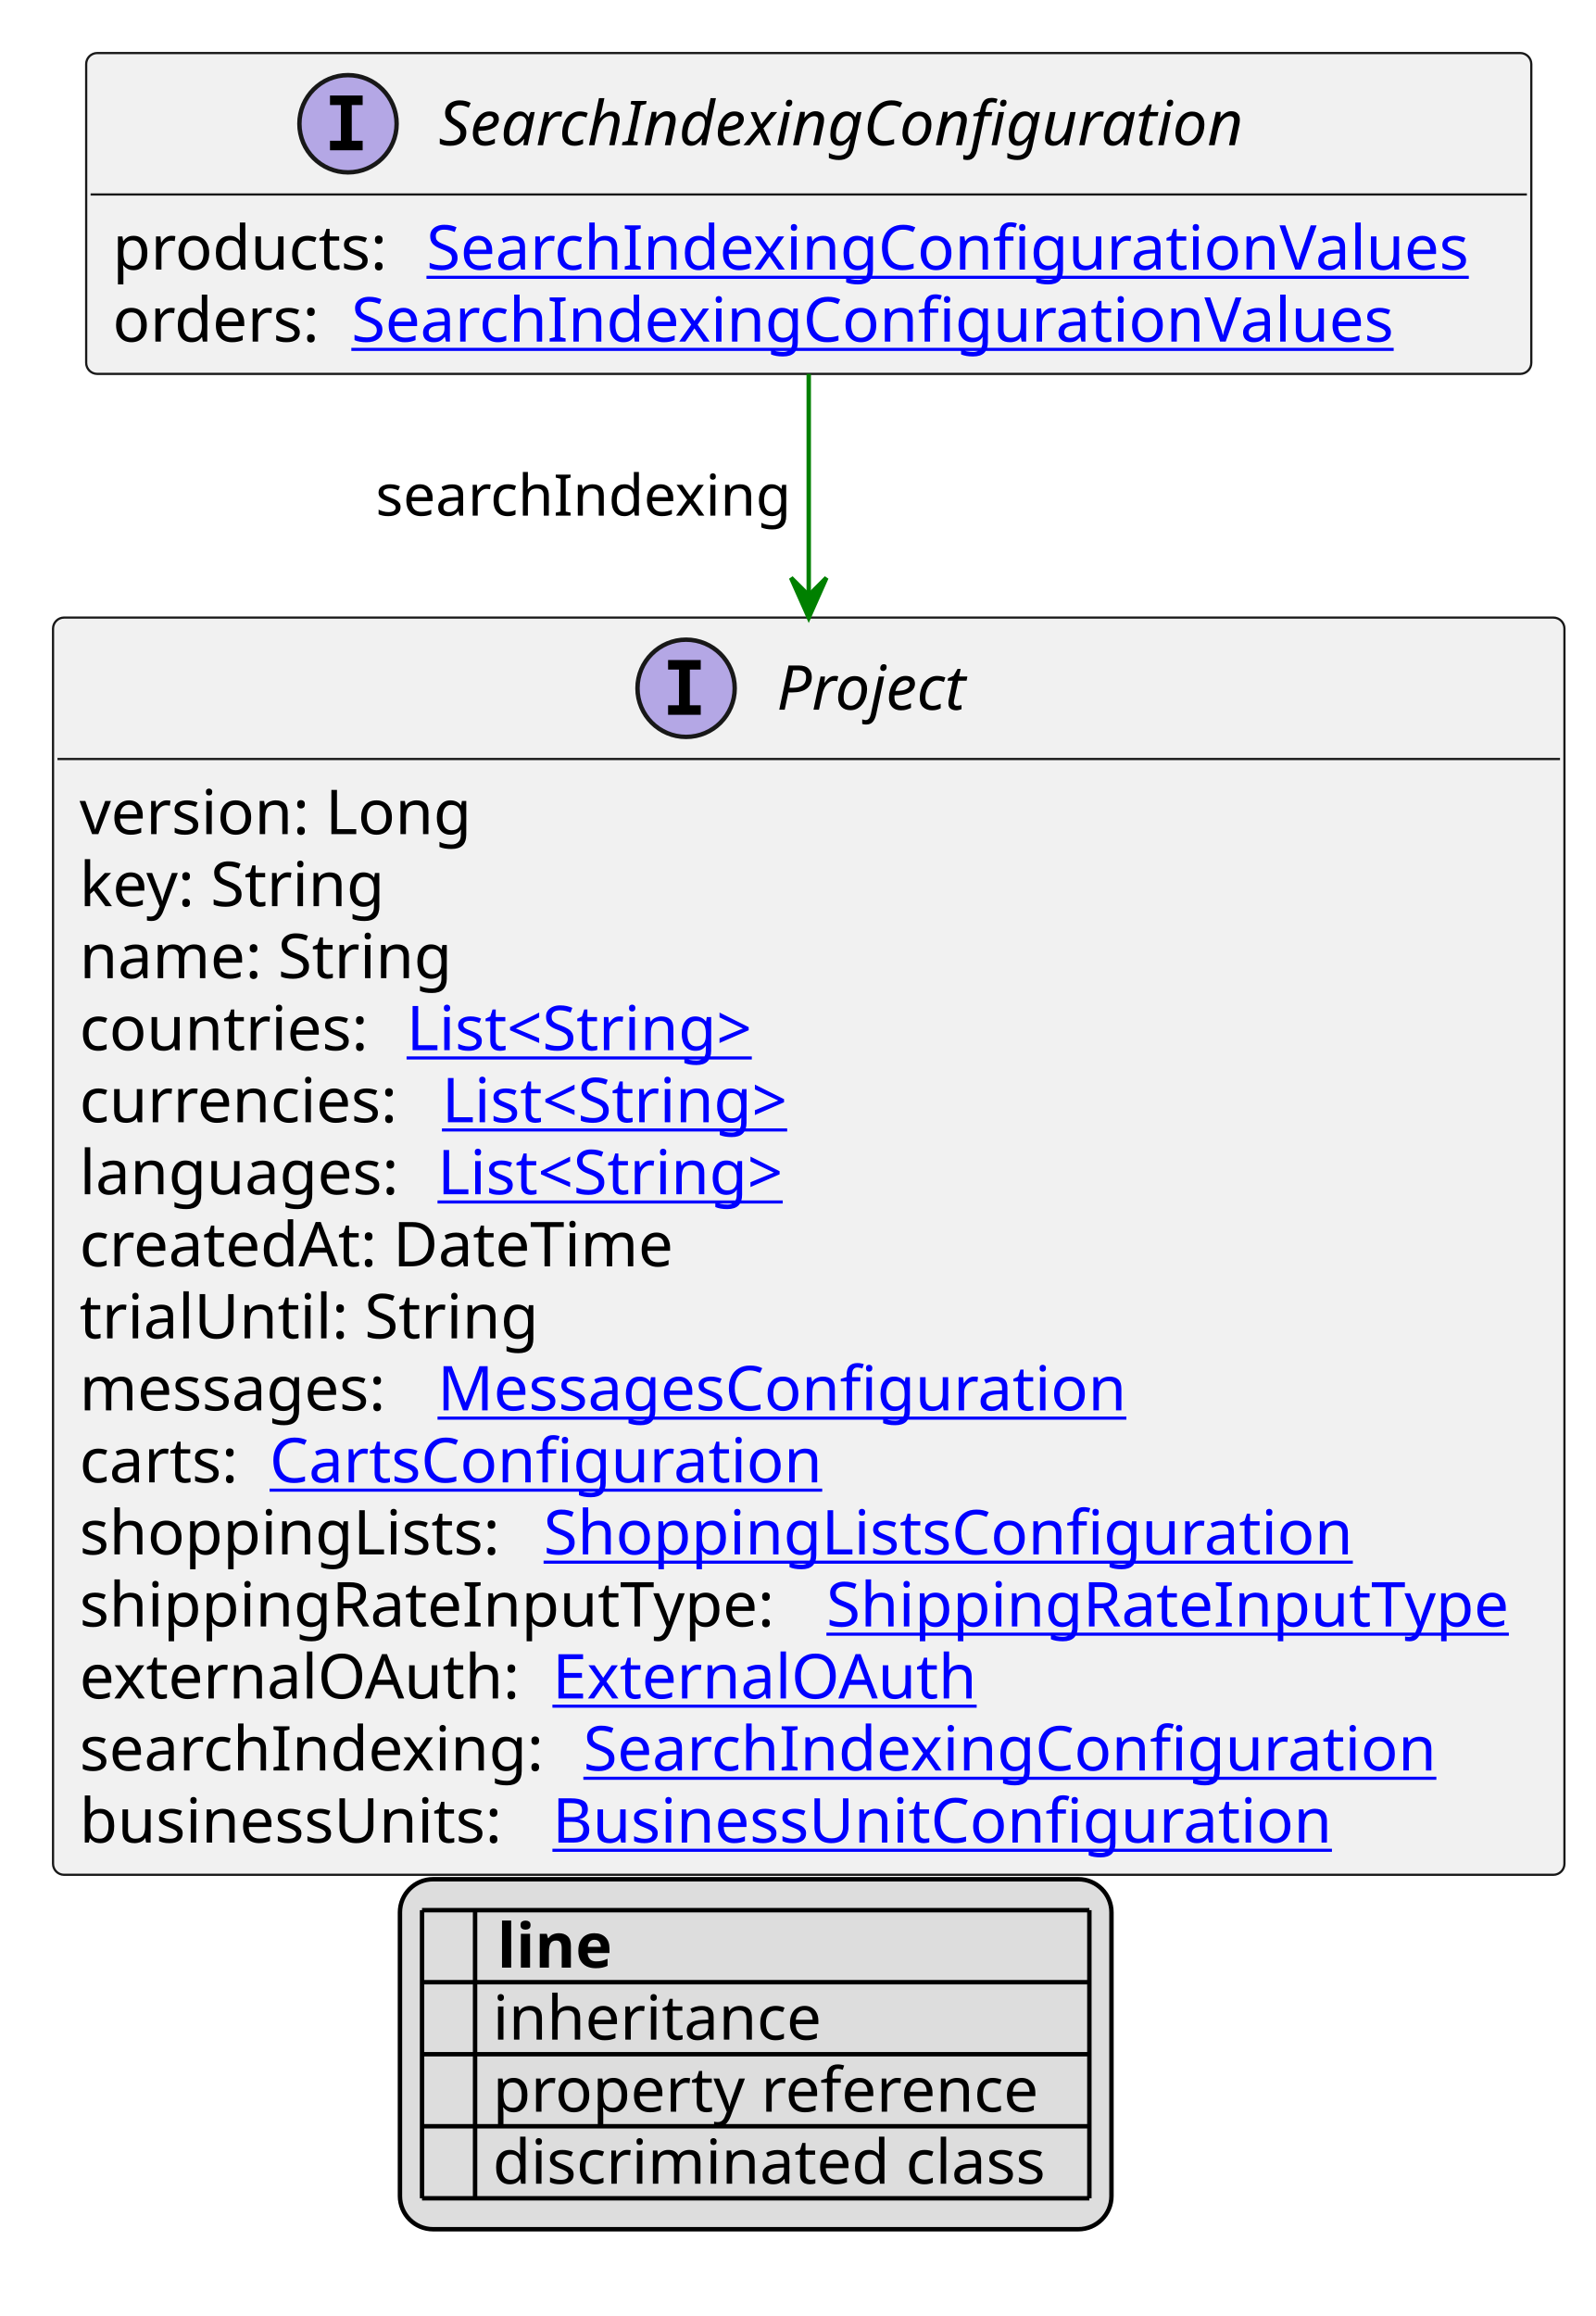
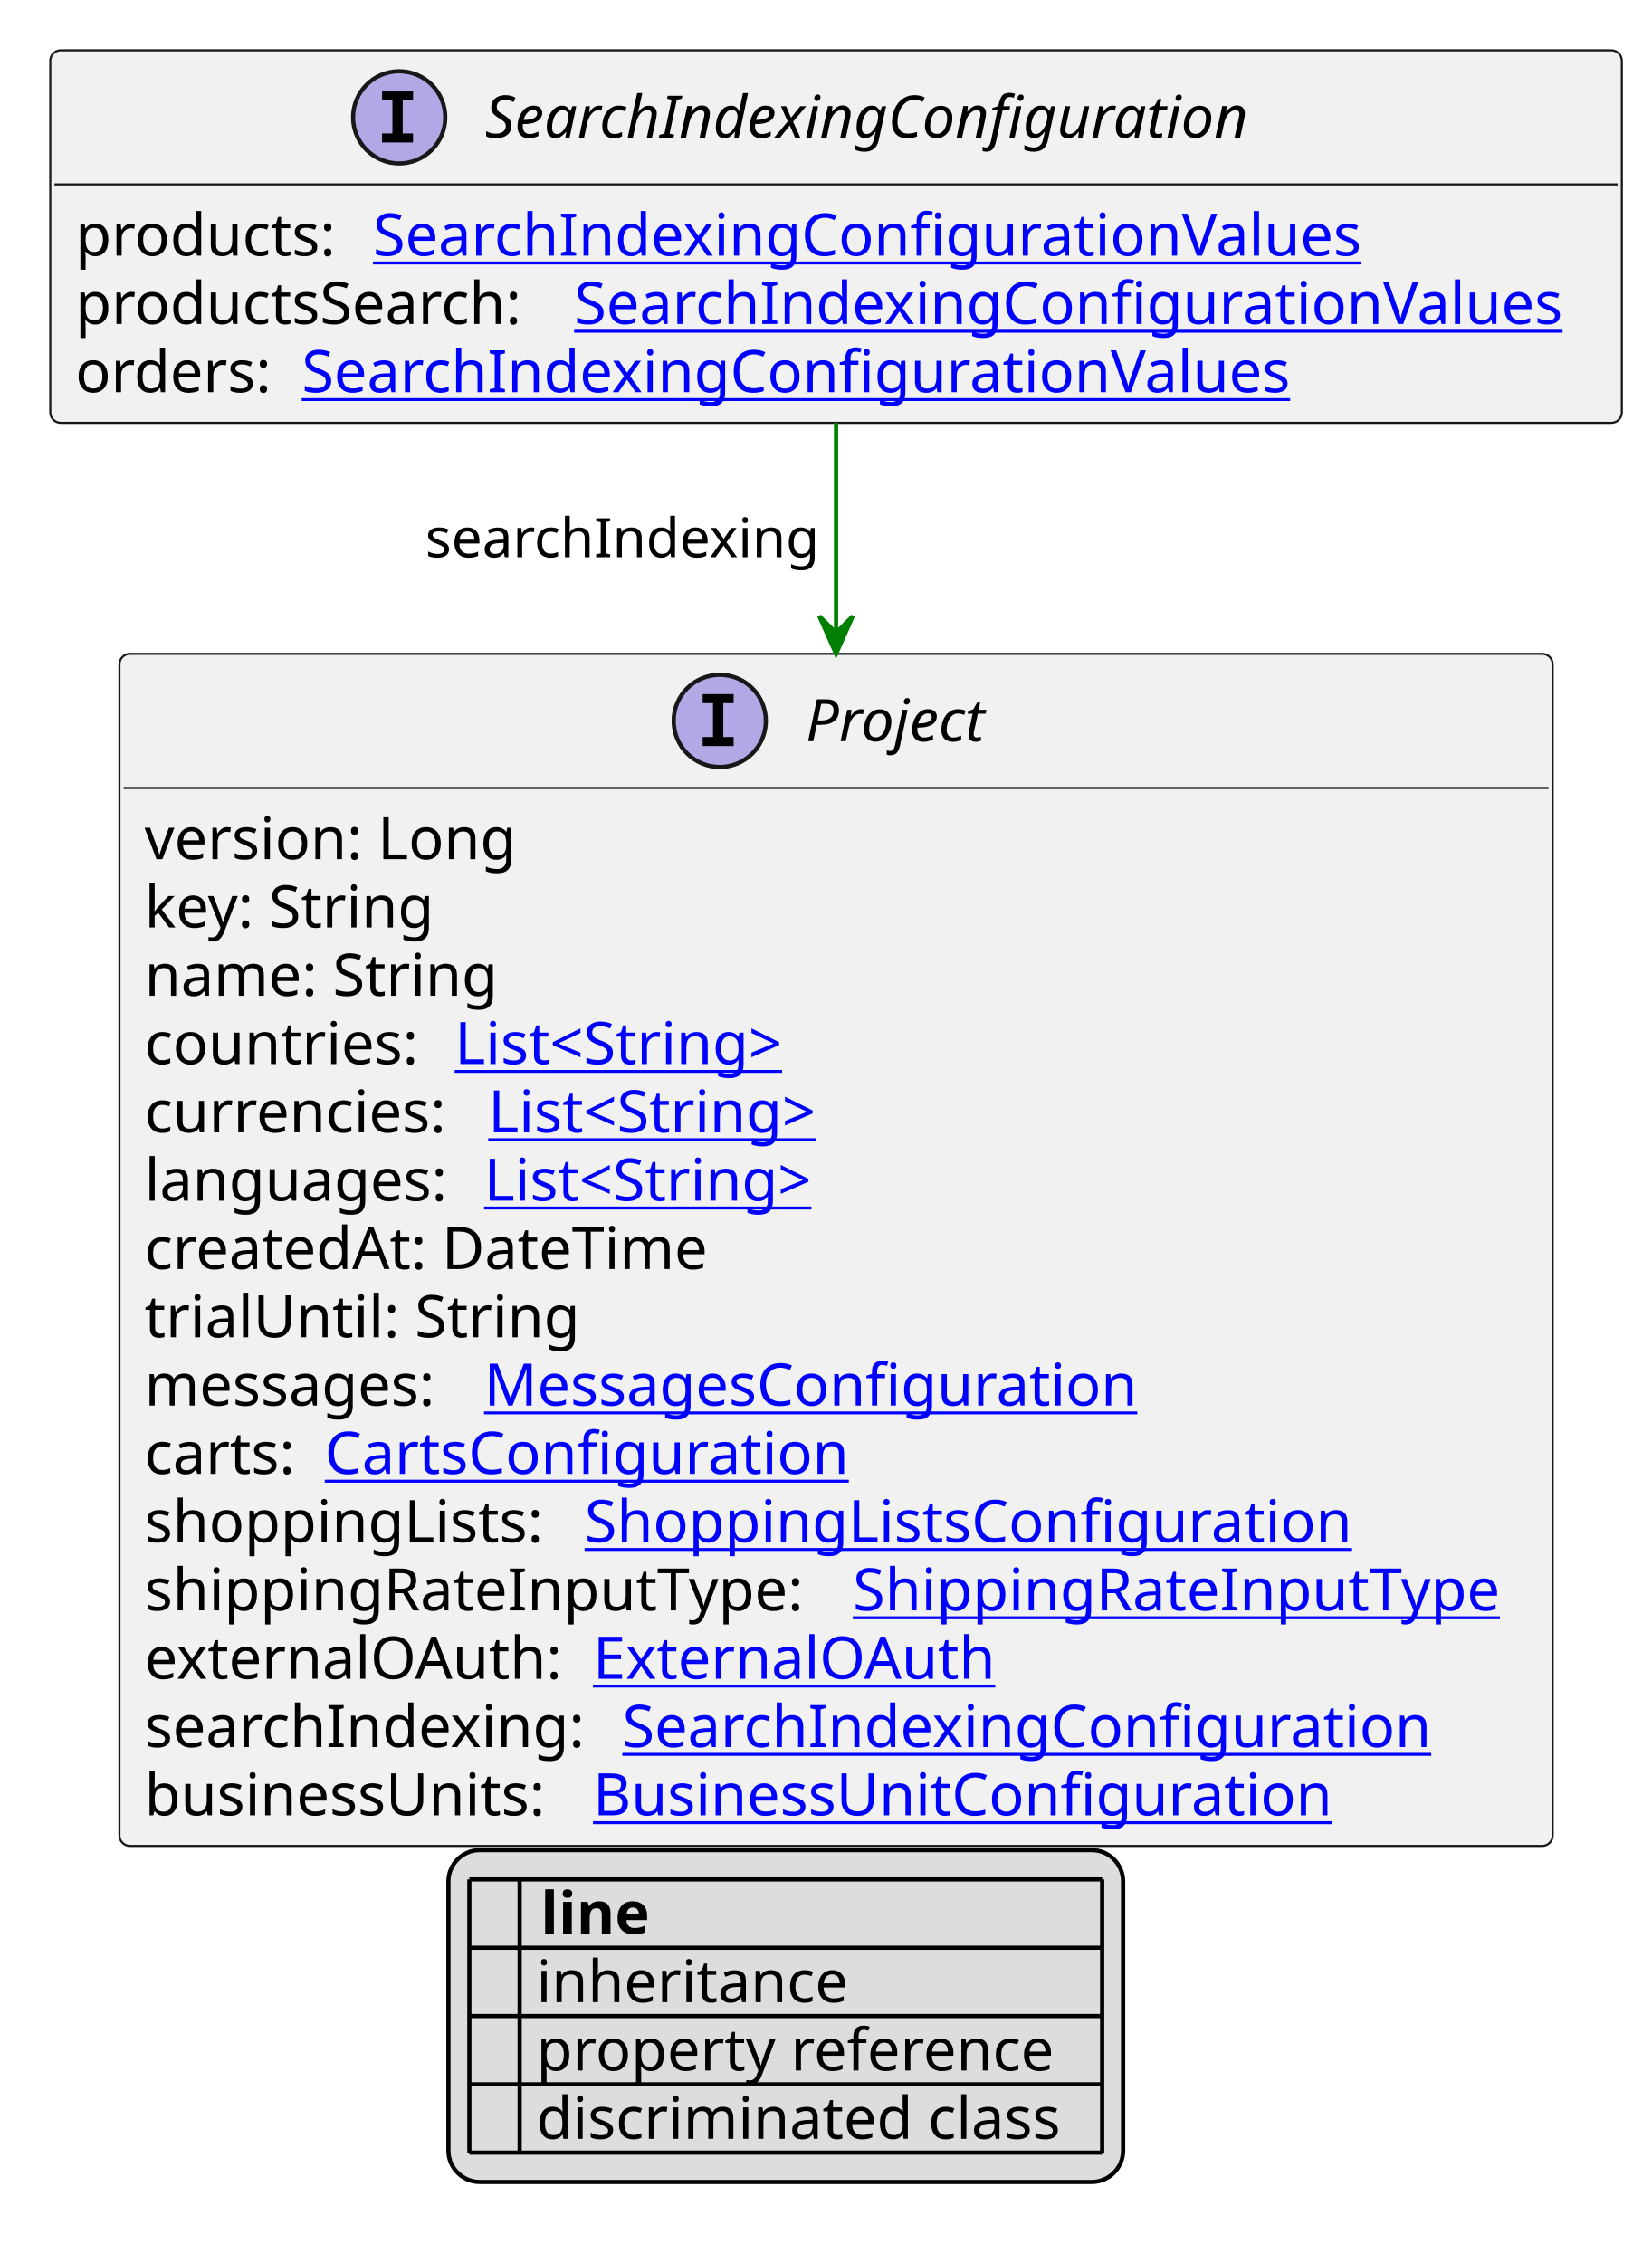
- <svg xmlns="http://www.w3.org/2000/svg" xmlns:xlink="http://www.w3.org/1999/xlink" contentStyleType="text/css" height="524px" preserveAspectRatio="none" style="width:361px;height:524px;background:#FFFFFF;" version="1.1" viewBox="0 0 361 524" width="361px" zoomAndPan="magnify">
+ <svg xmlns="http://www.w3.org/2000/svg" xmlns:xlink="http://www.w3.org/1999/xlink" contentStyleType="text/css" height="540px" preserveAspectRatio="none" style="width:394px;height:540px;background:#FFFFFF;" version="1.1" viewBox="0 0 394 540" width="394px" zoomAndPan="magnify">
  <defs>
-     <filter height="1" id="bij4p1f0rqi860" width="1" x="0" y="0">
+     <filter height="1" id="bws175hn4d3er0" width="1" x="0" y="0">
      <feFlood flood-color="#000000" result="flood" />
      <feComposite in="SourceGraphic" in2="flood" operator="over" />
    </filter>
-     <filter height="1" id="bij4p1f0rqi861" width="1" x="0" y="0">
+     <filter height="1" id="bws175hn4d3er1" width="1" x="0" y="0">
      <feFlood flood-color="#008000" result="flood" />
      <feComposite in="SourceGraphic" in2="flood" operator="over" />
    </filter>
-     <filter height="1" id="bij4p1f0rqi862" width="1" x="0" y="0">
+     <filter height="1" id="bws175hn4d3er2" width="1" x="0" y="0">
      <feFlood flood-color="#0000FF" result="flood" />
      <feComposite in="SourceGraphic" in2="flood" operator="over" />
    </filter>
  </defs>
  <g>
    <a href="SearchIndexingConfiguration.svg" target="_top" title="SearchIndexingConfiguration.svg" xlink:actuate="onRequest" xlink:href="SearchIndexingConfiguration.svg" xlink:show="new" xlink:title="SearchIndexingConfiguration.svg" xlink:type="simple">
      <g id="elem_SearchIndexingConfiguration">
-         <rect codeLine="10" fill="#F1F1F1" height="72.594" id="SearchIndexingConfiguration" rx="2.5" ry="2.5" style="stroke:#181818;stroke-width:0.5;" width="327" x="19.5" y="12" />
-         <ellipse cx="78.75" cy="28" fill="#B4A7E5" rx="11" ry="11" style="stroke:#181818;stroke-width:1.0;" />
-         <path d="M74.672,23.766 L74.672,21.609 L82.062,21.609 L82.062,23.766 L79.594,23.766 L79.594,31.844 L82.062,31.844 L82.062,34 L74.672,34 L74.672,31.844 L77.141,31.844 L77.141,23.766 L74.672,23.766 Z " fill="#000000" />
-         <text fill="#000000" font-family="sans-serif" font-size="14" font-style="italic" lengthAdjust="spacing" textLength="200" x="99.25" y="32.847">SearchIndexingConfiguration</text>
-         <line style="stroke:#181818;stroke-width:0.5;" x1="20.5" x2="345.5" y1="44" y2="44" />
-         <text fill="#000000" font-family="sans-serif" font-size="14" lengthAdjust="spacing" textLength="67" x="25.5" y="60.995">products:</text>
+         <rect codeLine="10" fill="#F1F1F1" height="88.891" id="SearchIndexingConfiguration" rx="2.5" ry="2.5" style="stroke:#181818;stroke-width:0.5;" width="375" x="12" y="12" />
+         <ellipse cx="95.25" cy="28" fill="#B4A7E5" rx="11" ry="11" style="stroke:#181818;stroke-width:1.0;" />
+         <path d="M91.172,23.766 L91.172,21.609 L98.562,21.609 L98.562,23.766 L96.094,23.766 L96.094,31.844 L98.562,31.844 L98.562,34 L91.172,34 L91.172,31.844 L93.641,31.844 L93.641,23.766 L91.172,23.766 Z " fill="#000000" />
+         <text fill="#000000" font-family="sans-serif" font-size="14" font-style="italic" lengthAdjust="spacing" textLength="200" x="115.75" y="32.847">SearchIndexingConfiguration</text>
+         <line style="stroke:#181818;stroke-width:0.5;" x1="13" x2="386" y1="44" y2="44" />
+         <text fill="#000000" font-family="sans-serif" font-size="14" lengthAdjust="spacing" textLength="67" x="18" y="60.995">products:</text>
        <a href="SearchIndexingConfigurationValues.svg" target="_top" title="SearchIndexingConfigurationValues.svg" xlink:actuate="onRequest" xlink:href="SearchIndexingConfigurationValues.svg" xlink:show="new" xlink:title="SearchIndexingConfigurationValues.svg" xlink:type="simple">
-           <text fill="#0000FF" font-family="sans-serif" font-size="14" lengthAdjust="spacing" text-decoration="underline" textLength="244" x="96.5" y="60.995">SearchIndexingConfigurationValues</text>
+           <text fill="#0000FF" font-family="sans-serif" font-size="14" lengthAdjust="spacing" text-decoration="underline" textLength="244" x="89" y="60.995">SearchIndexingConfigurationValues</text>
        </a>
-         <text fill="#000000" font-family="sans-serif" font-size="14" lengthAdjust="spacing" textLength="50" x="25.5" y="77.292">orders:</text>
+         <text fill="#000000" font-family="sans-serif" font-size="14" lengthAdjust="spacing" textLength="115" x="18" y="77.292">productsSearch:</text>
        <a href="SearchIndexingConfigurationValues.svg" target="_top" title="SearchIndexingConfigurationValues.svg" xlink:actuate="onRequest" xlink:href="SearchIndexingConfigurationValues.svg" xlink:show="new" xlink:title="SearchIndexingConfigurationValues.svg" xlink:type="simple">
-           <text fill="#0000FF" font-family="sans-serif" font-size="14" lengthAdjust="spacing" text-decoration="underline" textLength="244" x="79.5" y="77.292">SearchIndexingConfigurationValues</text>
+           <text fill="#0000FF" font-family="sans-serif" font-size="14" lengthAdjust="spacing" text-decoration="underline" textLength="244" x="137" y="77.292">SearchIndexingConfigurationValues</text>
+         </a>
+         <text fill="#000000" font-family="sans-serif" font-size="14" lengthAdjust="spacing" textLength="50" x="18" y="93.589">orders:</text>
+         <a href="SearchIndexingConfigurationValues.svg" target="_top" title="SearchIndexingConfigurationValues.svg" xlink:actuate="onRequest" xlink:href="SearchIndexingConfigurationValues.svg" xlink:show="new" xlink:title="SearchIndexingConfigurationValues.svg" xlink:type="simple">
+           <text fill="#0000FF" font-family="sans-serif" font-size="14" lengthAdjust="spacing" text-decoration="underline" textLength="244" x="72" y="93.589">SearchIndexingConfigurationValues</text>
        </a>
      </g>
    </a>
    <a href="Project.svg" target="_top" title="Project.svg" xlink:actuate="onRequest" xlink:href="Project.svg" xlink:show="new" xlink:title="Project.svg" xlink:type="simple">
      <g id="elem_Project">
-         <rect codeLine="17" fill="#F1F1F1" height="284.453" id="Project" rx="2.5" ry="2.5" style="stroke:#181818;stroke-width:0.5;" width="342" x="12" y="139.727" />
-         <ellipse cx="155.25" cy="155.727" fill="#B4A7E5" rx="11" ry="11" style="stroke:#181818;stroke-width:1.0;" />
-         <path d="M151.172,151.492 L151.172,149.336 L158.562,149.336 L158.562,151.492 L156.094,151.492 L156.094,159.57 L158.562,159.57 L158.562,161.727 L151.172,161.727 L151.172,159.57 L153.641,159.57 L153.641,151.492 L151.172,151.492 Z " fill="#000000" />
-         <text fill="#000000" font-family="sans-serif" font-size="14" font-style="italic" lengthAdjust="spacing" textLength="47" x="175.75" y="160.573">Project</text>
-         <line style="stroke:#181818;stroke-width:0.5;" x1="13" x2="353" y1="171.727" y2="171.727" />
-         <text fill="#000000" font-family="sans-serif" font-size="14" lengthAdjust="spacing" textLength="93" x="18" y="188.722">version: Long</text>
-         <text fill="#000000" font-family="sans-serif" font-size="14" lengthAdjust="spacing" textLength="73" x="18" y="205.019">key: String</text>
-         <text fill="#000000" font-family="sans-serif" font-size="14" lengthAdjust="spacing" textLength="88" x="18" y="221.315">name: String</text>
-         <text fill="#000000" font-family="sans-serif" font-size="14" lengthAdjust="spacing" textLength="70" x="18" y="237.612">countries:</text>
+         <rect codeLine="18" fill="#F1F1F1" height="284.453" id="Project" rx="2.5" ry="2.5" style="stroke:#181818;stroke-width:0.5;" width="342" x="28.5" y="156.023" />
+         <ellipse cx="171.75" cy="172.023" fill="#B4A7E5" rx="11" ry="11" style="stroke:#181818;stroke-width:1.0;" />
+         <path d="M167.672,167.789 L167.672,165.633 L175.062,165.633 L175.062,167.789 L172.594,167.789 L172.594,175.867 L175.062,175.867 L175.062,178.023 L167.672,178.023 L167.672,175.867 L170.141,175.867 L170.141,167.789 L167.672,167.789 Z " fill="#000000" />
+         <text fill="#000000" font-family="sans-serif" font-size="14" font-style="italic" lengthAdjust="spacing" textLength="47" x="192.25" y="176.87">Project</text>
+         <line style="stroke:#181818;stroke-width:0.5;" x1="29.5" x2="369.5" y1="188.023" y2="188.023" />
+         <text fill="#000000" font-family="sans-serif" font-size="14" lengthAdjust="spacing" textLength="93" x="34.5" y="205.019">version: Long</text>
+         <text fill="#000000" font-family="sans-serif" font-size="14" lengthAdjust="spacing" textLength="73" x="34.5" y="221.315">key: String</text>
+         <text fill="#000000" font-family="sans-serif" font-size="14" lengthAdjust="spacing" textLength="88" x="34.5" y="237.612">name: String</text>
+         <text fill="#000000" font-family="sans-serif" font-size="14" lengthAdjust="spacing" textLength="70" x="34.5" y="253.909">countries:</text>
        <a href="String.svg" target="_top" title="String.svg" xlink:actuate="onRequest" xlink:href="String.svg" xlink:show="new" xlink:title="String.svg" xlink:type="simple">
-           <text fill="#0000FF" font-family="sans-serif" font-size="14" lengthAdjust="spacing" text-decoration="underline" textLength="87" x="92" y="237.612">List&lt;String&gt;</text>
+           <text fill="#0000FF" font-family="sans-serif" font-size="14" lengthAdjust="spacing" text-decoration="underline" textLength="87" x="108.5" y="253.909">List&lt;String&gt;</text>
        </a>
-         <text fill="#000000" font-family="sans-serif" font-size="14" lengthAdjust="spacing" textLength="78" x="18" y="253.909">currencies:</text>
+         <text fill="#000000" font-family="sans-serif" font-size="14" lengthAdjust="spacing" textLength="78" x="34.5" y="270.206">currencies:</text>
        <a href="String.svg" target="_top" title="String.svg" xlink:actuate="onRequest" xlink:href="String.svg" xlink:show="new" xlink:title="String.svg" xlink:type="simple">
-           <text fill="#0000FF" font-family="sans-serif" font-size="14" lengthAdjust="spacing" text-decoration="underline" textLength="87" x="100" y="253.909">List&lt;String&gt;</text>
+           <text fill="#0000FF" font-family="sans-serif" font-size="14" lengthAdjust="spacing" text-decoration="underline" textLength="87" x="116.5" y="270.206">List&lt;String&gt;</text>
        </a>
-         <text fill="#000000" font-family="sans-serif" font-size="14" lengthAdjust="spacing" textLength="77" x="18" y="270.206">languages:</text>
+         <text fill="#000000" font-family="sans-serif" font-size="14" lengthAdjust="spacing" textLength="77" x="34.5" y="286.503">languages:</text>
        <a href="String.svg" target="_top" title="String.svg" xlink:actuate="onRequest" xlink:href="String.svg" xlink:show="new" xlink:title="String.svg" xlink:type="simple">
-           <text fill="#0000FF" font-family="sans-serif" font-size="14" lengthAdjust="spacing" text-decoration="underline" textLength="87" x="99" y="270.206">List&lt;String&gt;</text>
+           <text fill="#0000FF" font-family="sans-serif" font-size="14" lengthAdjust="spacing" text-decoration="underline" textLength="87" x="115.5" y="286.503">List&lt;String&gt;</text>
        </a>
-         <text fill="#000000" font-family="sans-serif" font-size="14" lengthAdjust="spacing" textLength="143" x="18" y="286.503">createdAt: DateTime</text>
-         <text fill="#000000" font-family="sans-serif" font-size="14" lengthAdjust="spacing" textLength="103" x="18" y="302.8">trialUntil: String</text>
-         <text fill="#000000" font-family="sans-serif" font-size="14" lengthAdjust="spacing" textLength="77" x="18" y="319.097">messages:</text>
+         <text fill="#000000" font-family="sans-serif" font-size="14" lengthAdjust="spacing" textLength="143" x="34.5" y="302.8">createdAt: DateTime</text>
+         <text fill="#000000" font-family="sans-serif" font-size="14" lengthAdjust="spacing" textLength="103" x="34.5" y="319.097">trialUntil: String</text>
+         <text fill="#000000" font-family="sans-serif" font-size="14" lengthAdjust="spacing" textLength="77" x="34.5" y="335.394">messages:</text>
        <a href="MessagesConfiguration.svg" target="_top" title="MessagesConfiguration.svg" xlink:actuate="onRequest" xlink:href="MessagesConfiguration.svg" xlink:show="new" xlink:title="MessagesConfiguration.svg" xlink:type="simple">
-           <text fill="#0000FF" font-family="sans-serif" font-size="14" lengthAdjust="spacing" text-decoration="underline" textLength="163" x="99" y="319.097">MessagesConfiguration</text>
+           <text fill="#0000FF" font-family="sans-serif" font-size="14" lengthAdjust="spacing" text-decoration="underline" textLength="163" x="115.5" y="335.394">MessagesConfiguration</text>
        </a>
-         <text fill="#000000" font-family="sans-serif" font-size="14" lengthAdjust="spacing" textLength="39" x="18" y="335.394">carts:</text>
+         <text fill="#000000" font-family="sans-serif" font-size="14" lengthAdjust="spacing" textLength="39" x="34.5" y="351.69">carts:</text>
        <a href="CartsConfiguration.svg" target="_top" title="CartsConfiguration.svg" xlink:actuate="onRequest" xlink:href="CartsConfiguration.svg" xlink:show="new" xlink:title="CartsConfiguration.svg" xlink:type="simple">
-           <text fill="#0000FF" font-family="sans-serif" font-size="14" lengthAdjust="spacing" text-decoration="underline" textLength="128" x="61" y="335.394">CartsConfiguration</text>
+           <text fill="#0000FF" font-family="sans-serif" font-size="14" lengthAdjust="spacing" text-decoration="underline" textLength="128" x="77.5" y="351.69">CartsConfiguration</text>
        </a>
-         <text fill="#000000" font-family="sans-serif" font-size="14" lengthAdjust="spacing" textLength="101" x="18" y="351.69">shoppingLists:</text>
+         <text fill="#000000" font-family="sans-serif" font-size="14" lengthAdjust="spacing" textLength="101" x="34.5" y="367.987">shoppingLists:</text>
        <a href="ShoppingListsConfiguration.svg" target="_top" title="ShoppingListsConfiguration.svg" xlink:actuate="onRequest" xlink:href="ShoppingListsConfiguration.svg" xlink:show="new" xlink:title="ShoppingListsConfiguration.svg" xlink:type="simple">
-           <text fill="#0000FF" font-family="sans-serif" font-size="14" lengthAdjust="spacing" text-decoration="underline" textLength="189" x="123" y="351.69">ShoppingListsConfiguration</text>
+           <text fill="#0000FF" font-family="sans-serif" font-size="14" lengthAdjust="spacing" text-decoration="underline" textLength="189" x="139.5" y="367.987">ShoppingListsConfiguration</text>
        </a>
-         <text fill="#000000" font-family="sans-serif" font-size="14" lengthAdjust="spacing" textLength="165" x="18" y="367.987">shippingRateInputType:</text>
+         <text fill="#000000" font-family="sans-serif" font-size="14" lengthAdjust="spacing" textLength="165" x="34.5" y="384.284">shippingRateInputType:</text>
        <a href="ShippingRateInputType.svg" target="_top" title="ShippingRateInputType.svg" xlink:actuate="onRequest" xlink:href="ShippingRateInputType.svg" xlink:show="new" xlink:title="ShippingRateInputType.svg" xlink:type="simple">
-           <text fill="#0000FF" font-family="sans-serif" font-size="14" lengthAdjust="spacing" text-decoration="underline" textLength="161" x="187" y="367.987">ShippingRateInputType</text>
+           <text fill="#0000FF" font-family="sans-serif" font-size="14" lengthAdjust="spacing" text-decoration="underline" textLength="161" x="203.5" y="384.284">ShippingRateInputType</text>
        </a>
-         <text fill="#000000" font-family="sans-serif" font-size="14" lengthAdjust="spacing" textLength="103" x="18" y="384.284">externalOAuth:</text>
+         <text fill="#000000" font-family="sans-serif" font-size="14" lengthAdjust="spacing" textLength="103" x="34.5" y="400.581">externalOAuth:</text>
        <a href="ExternalOAuth.svg" target="_top" title="ExternalOAuth.svg" xlink:actuate="onRequest" xlink:href="ExternalOAuth.svg" xlink:show="new" xlink:title="ExternalOAuth.svg" xlink:type="simple">
-           <text fill="#0000FF" font-family="sans-serif" font-size="14" lengthAdjust="spacing" text-decoration="underline" textLength="98" x="125" y="384.284">ExternalOAuth</text>
+           <text fill="#0000FF" font-family="sans-serif" font-size="14" lengthAdjust="spacing" text-decoration="underline" textLength="98" x="141.5" y="400.581">ExternalOAuth</text>
        </a>
-         <text fill="#000000" font-family="sans-serif" font-size="14" lengthAdjust="spacing" textLength="110" x="18" y="400.581">searchIndexing:</text>
+         <text fill="#000000" font-family="sans-serif" font-size="14" lengthAdjust="spacing" textLength="110" x="34.5" y="416.878">searchIndexing:</text>
        <a href="SearchIndexingConfiguration.svg" target="_top" title="SearchIndexingConfiguration.svg" xlink:actuate="onRequest" xlink:href="SearchIndexingConfiguration.svg" xlink:show="new" xlink:title="SearchIndexingConfiguration.svg" xlink:type="simple">
-           <text fill="#0000FF" font-family="sans-serif" font-size="14" lengthAdjust="spacing" text-decoration="underline" textLength="198" x="132" y="400.581">SearchIndexingConfiguration</text>
+           <text fill="#0000FF" font-family="sans-serif" font-size="14" lengthAdjust="spacing" text-decoration="underline" textLength="198" x="148.5" y="416.878">SearchIndexingConfiguration</text>
        </a>
-         <text fill="#000000" font-family="sans-serif" font-size="14" lengthAdjust="spacing" textLength="103" x="18" y="416.878">businessUnits:</text>
+         <text fill="#000000" font-family="sans-serif" font-size="14" lengthAdjust="spacing" textLength="103" x="34.5" y="433.175">businessUnits:</text>
        <a href="BusinessUnitConfiguration.svg" target="_top" title="BusinessUnitConfiguration.svg" xlink:actuate="onRequest" xlink:href="BusinessUnitConfiguration.svg" xlink:show="new" xlink:title="BusinessUnitConfiguration.svg" xlink:type="simple">
-           <text fill="#0000FF" font-family="sans-serif" font-size="14" lengthAdjust="spacing" text-decoration="underline" textLength="183" x="125" y="416.878">BusinessUnitConfiguration</text>
+           <text fill="#0000FF" font-family="sans-serif" font-size="14" lengthAdjust="spacing" text-decoration="underline" textLength="183" x="141.5" y="433.175">BusinessUnitConfiguration</text>
        </a>
      </g>
    </a>
-     <line style="stroke:#008000;stroke-width:1.0;" x1="183" x2="183" y1="84.594" y2="139.727" />
-     <polygon fill="#008000" points="183,139.727,187,130.727,183,134.727,179,130.727,183,139.727" style="stroke:#008000;stroke-width:1.0;" />
-     <text fill="#000000" font-family="sans-serif" font-size="13" lengthAdjust="spacing" textLength="96" x="85" y="116.661">searchIndexing</text>
-     <rect fill="#DDDDDD" height="79.188" id="_legend" rx="7.5" ry="7.5" style="stroke:#000000;stroke-width:1.0;" width="161" x="90.5" y="425.18" />
-     <text fill="#000000" font-family="sans-serif" font-size="14" font-weight="bold" lengthAdjust="spacing" textLength="5" x="95.5" y="445.175"> </text>
-     <text fill="#000000" font-family="sans-serif" font-size="14" font-weight="bold" lengthAdjust="spacing" textLength="28" x="112.5" y="445.175">line</text>
-     <text fill="#000000" filter="url(#bij4p1f0rqi860)" font-family="sans-serif" font-size="14" lengthAdjust="spacing" textLength="12" x="95.5" y="461.472">   </text>
-     <text fill="#000000" font-family="sans-serif" font-size="14" lengthAdjust="spacing" textLength="77" x="111.5" y="461.472">inheritance</text>
-     <text fill="#000000" filter="url(#bij4p1f0rqi861)" font-family="sans-serif" font-size="14" lengthAdjust="spacing" textLength="12" x="95.5" y="477.769">   </text>
-     <text fill="#000000" font-family="sans-serif" font-size="14" lengthAdjust="spacing" textLength="129" x="111.5" y="477.769">property reference</text>
-     <text fill="#000000" filter="url(#bij4p1f0rqi862)" font-family="sans-serif" font-size="14" lengthAdjust="spacing" textLength="12" x="95.5" y="494.065">   </text>
-     <text fill="#000000" font-family="sans-serif" font-size="14" lengthAdjust="spacing" textLength="131" x="111.5" y="494.065">discriminated class</text>
-     <line style="stroke:#000000;stroke-width:1.0;" x1="95.5" x2="246.5" y1="432.18" y2="432.18" />
-     <line style="stroke:#000000;stroke-width:1.0;" x1="95.5" x2="246.5" y1="448.477" y2="448.477" />
-     <line style="stroke:#000000;stroke-width:1.0;" x1="95.5" x2="246.5" y1="464.773" y2="464.773" />
-     <line style="stroke:#000000;stroke-width:1.0;" x1="95.5" x2="246.5" y1="481.07" y2="481.07" />
-     <line style="stroke:#000000;stroke-width:1.0;" x1="95.5" x2="246.5" y1="497.367" y2="497.367" />
-     <line style="stroke:#000000;stroke-width:1.0;" x1="95.5" x2="95.5" y1="432.18" y2="497.367" />
-     <line style="stroke:#000000;stroke-width:1.0;" x1="107.5" x2="107.5" y1="432.18" y2="497.367" />
-     <line style="stroke:#000000;stroke-width:1.0;" x1="246.5" x2="246.5" y1="432.18" y2="497.367" />
+     <line style="stroke:#008000;stroke-width:1.0;" x1="199.5" x2="199.5" y1="100.891" y2="156.023" />
+     <polygon fill="#008000" points="199.5,156.023,203.5,147.023,199.5,151.023,195.5,147.023,199.5,156.023" style="stroke:#008000;stroke-width:1.0;" />
+     <text fill="#000000" font-family="sans-serif" font-size="13" lengthAdjust="spacing" textLength="96" x="101.5" y="132.958">searchIndexing</text>
+     <rect fill="#DDDDDD" height="79.188" id="_legend" rx="7.5" ry="7.5" style="stroke:#000000;stroke-width:1.0;" width="161" x="107" y="441.477" />
+     <text fill="#000000" font-family="sans-serif" font-size="14" font-weight="bold" lengthAdjust="spacing" textLength="5" x="112" y="461.472"> </text>
+     <text fill="#000000" font-family="sans-serif" font-size="14" font-weight="bold" lengthAdjust="spacing" textLength="28" x="129" y="461.472">line</text>
+     <text fill="#000000" filter="url(#bws175hn4d3er0)" font-family="sans-serif" font-size="14" lengthAdjust="spacing" textLength="12" x="112" y="477.769">   </text>
+     <text fill="#000000" font-family="sans-serif" font-size="14" lengthAdjust="spacing" textLength="77" x="128" y="477.769">inheritance</text>
+     <text fill="#000000" filter="url(#bws175hn4d3er1)" font-family="sans-serif" font-size="14" lengthAdjust="spacing" textLength="12" x="112" y="494.065">   </text>
+     <text fill="#000000" font-family="sans-serif" font-size="14" lengthAdjust="spacing" textLength="129" x="128" y="494.065">property reference</text>
+     <text fill="#000000" filter="url(#bws175hn4d3er2)" font-family="sans-serif" font-size="14" lengthAdjust="spacing" textLength="12" x="112" y="510.362">   </text>
+     <text fill="#000000" font-family="sans-serif" font-size="14" lengthAdjust="spacing" textLength="131" x="128" y="510.362">discriminated class</text>
+     <line style="stroke:#000000;stroke-width:1.0;" x1="112" x2="263" y1="448.477" y2="448.477" />
+     <line style="stroke:#000000;stroke-width:1.0;" x1="112" x2="263" y1="464.773" y2="464.773" />
+     <line style="stroke:#000000;stroke-width:1.0;" x1="112" x2="263" y1="481.07" y2="481.07" />
+     <line style="stroke:#000000;stroke-width:1.0;" x1="112" x2="263" y1="497.367" y2="497.367" />
+     <line style="stroke:#000000;stroke-width:1.0;" x1="112" x2="263" y1="513.664" y2="513.664" />
+     <line style="stroke:#000000;stroke-width:1.0;" x1="112" x2="112" y1="448.477" y2="513.664" />
+     <line style="stroke:#000000;stroke-width:1.0;" x1="124" x2="124" y1="448.477" y2="513.664" />
+     <line style="stroke:#000000;stroke-width:1.0;" x1="263" x2="263" y1="448.477" y2="513.664" />
  </g>
</svg>
